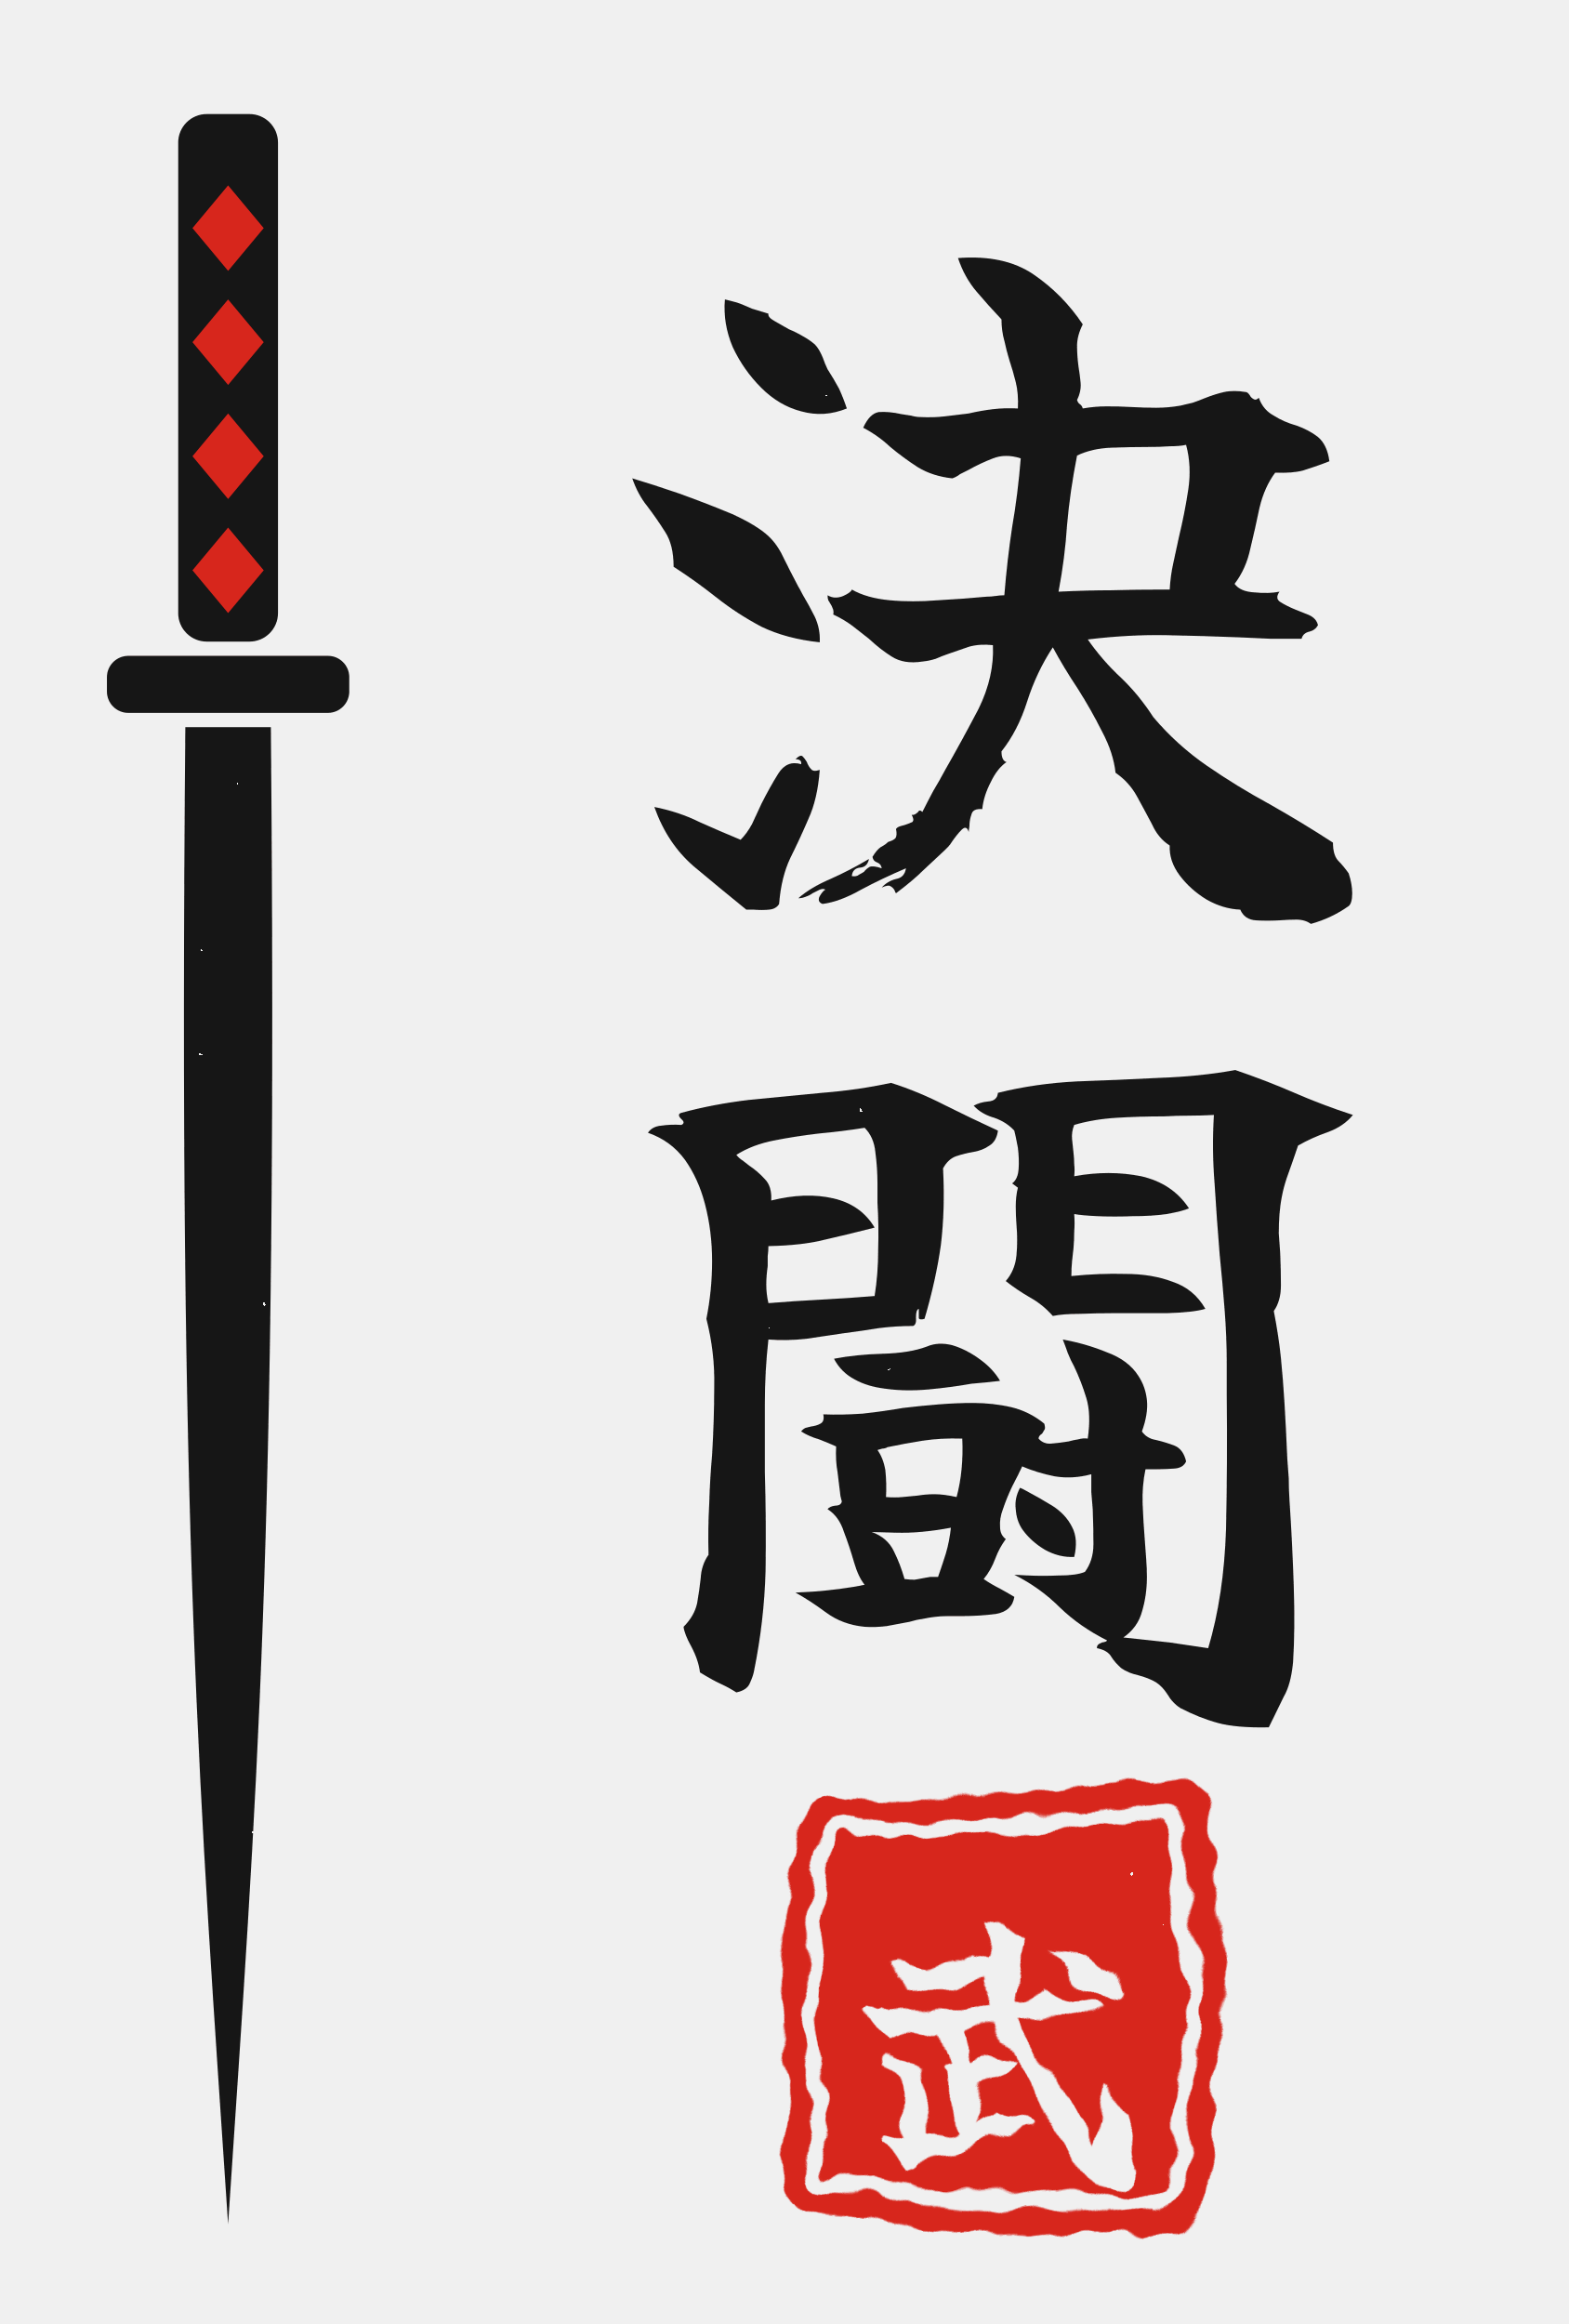
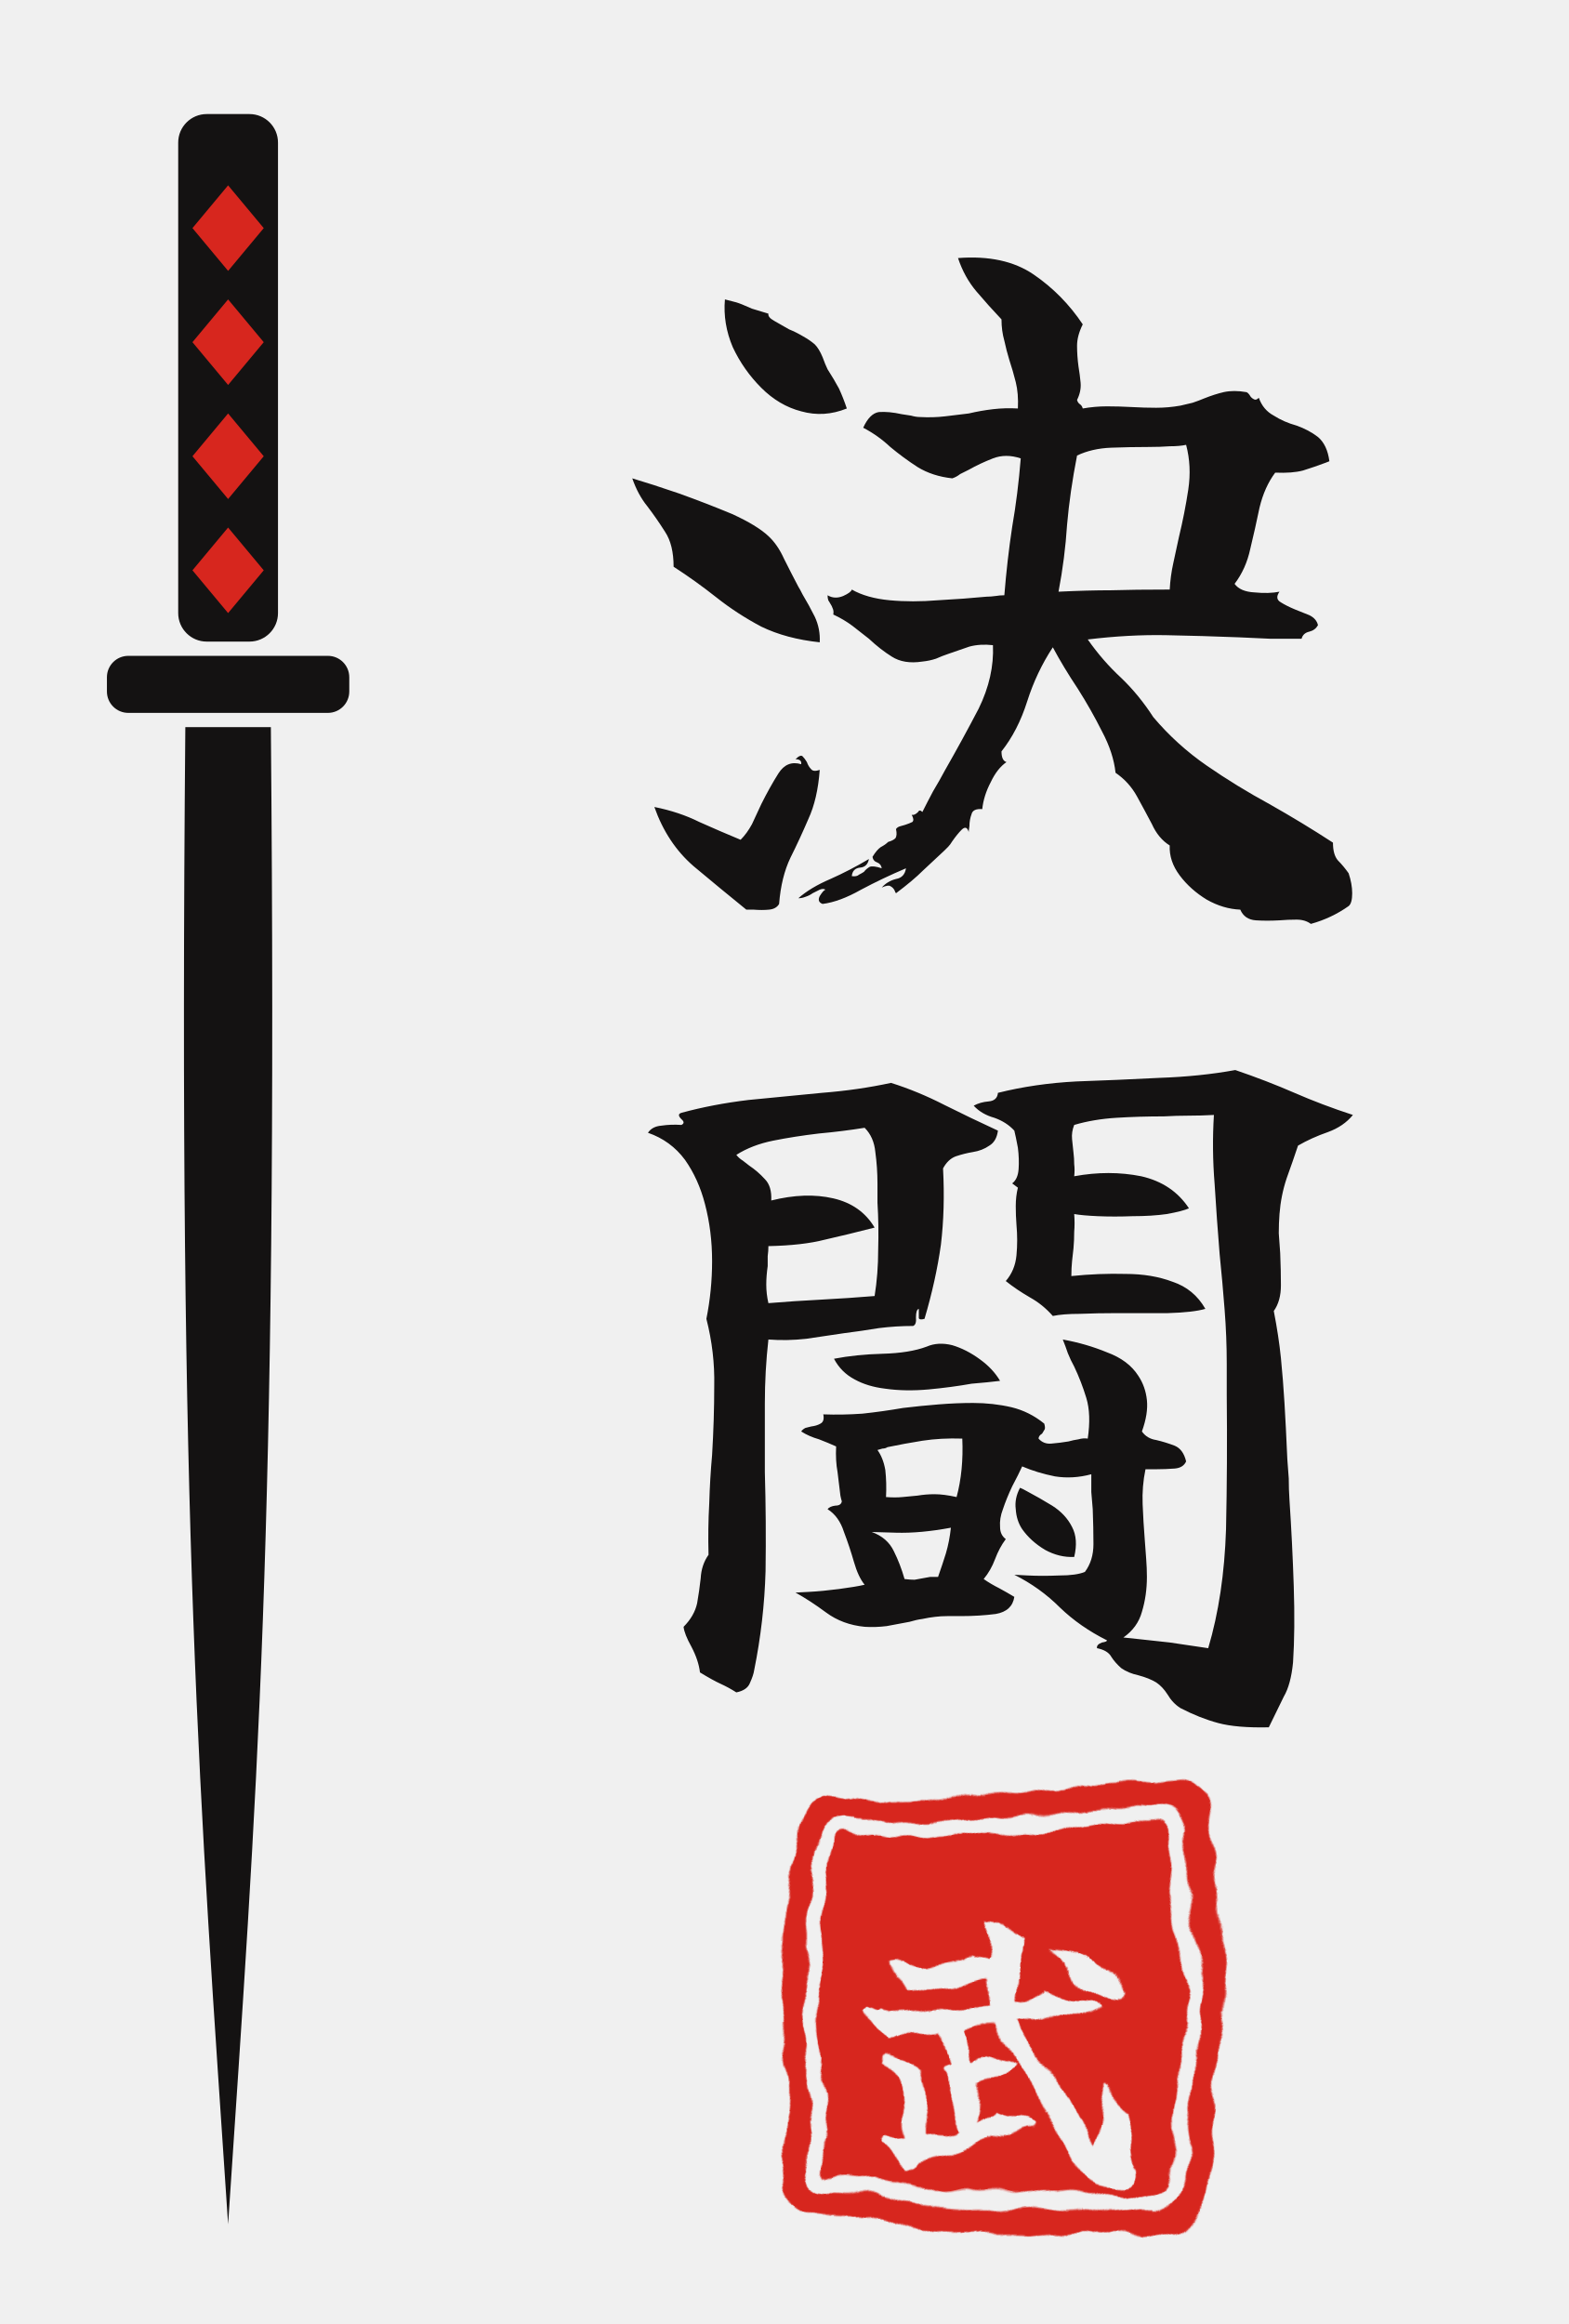
<svg xmlns="http://www.w3.org/2000/svg" width="220" height="326" viewBox="500 1000 220 326">
  <defs>
    <filter id="rough" x="-5%" y="-5%" width="110%" height="110%">
      <feTurbulence type="fractalNoise" baseFrequency="0.03" numOctaves="2" seed="301" result="n" />
      <feDisplacementMap in="SourceGraphic" in2="n" scale="9" xChannelSelector="R" yChannelSelector="G" result="d" />
      <feTurbulence type="fractalNoise" baseFrequency="0.25" numOctaves="1" seed="302" result="n2" />
-       <feDisplacementMap in="d" in2="n2" scale="3" xChannelSelector="R" yChannelSelector="G" />
+       <feDisplacementMap in="d" in2="n2" scale="2" xChannelSelector="R" yChannelSelector="G" />
    </filter>
    <filter id="brush" x="-10%" y="-10%" width="120%" height="120%">
      <feTurbulence type="fractalNoise" baseFrequency="0.018" numOctaves="3" seed="303" result="n" />
      <feDisplacementMap in="SourceGraphic" in2="n" scale="22" xChannelSelector="R" yChannelSelector="G" result="d" />
      <feTurbulence type="fractalNoise" baseFrequency="0.3" numOctaves="1" seed="304" result="n2" />
      <feDisplacementMap in="d" in2="n2" scale="4" xChannelSelector="R" yChannelSelector="G" />
    </filter>
    <filter id="grain" filterUnits="userSpaceOnUse" x="0" y="0" width="1200" height="1800">
      <feTurbulence type="fractalNoise" baseFrequency="0.55" numOctaves="2" seed="305" result="n" />
      <feColorMatrix in="n" type="matrix" values="0 0 0 0 0  0 0 0 0 0  0 0 0 0 0  1.7 0 0 0 -0.6" result="a" />
      <feComponentTransfer in="a" result="m">
        <feFuncA type="discrete" tableValues="1 1 1 1 1 1 1 1 1 0" />
      </feComponentTransfer>
      <feComposite in="SourceGraphic" in2="m" operator="in" />
    </filter>
  </defs>
-   <g filter="url(#grain)">
+   <g>
    <g fill="#141212">
      <rect x="525" y="1016" width="14" height="74" rx="4" />
      <rect x="515" y="1092" width="34" height="8" rx="3" />
      <path d="M526,1102 L538,1102 C539,1216 536,1252 532,1312 C528,1252 525,1216 526,1102Z" />
    </g>
    <path d="M532,1026 l-5,6 l5,6 l5,-6Z" fill="#D7261E" />
    <path d="M532,1042 l-5,6 l5,6 l5,-6Z" fill="#D7261E" />
    <path d="M532,1058 l-5,6 l5,6 l5,-6Z" fill="#D7261E" />
    <path d="M532,1074 l-5,6 l5,6 l5,-6Z" fill="#D7261E" />
    <path d="M689.2 1127.1L689.2 1127.1Q686.8 1128.8 683.9 1129.6L683.9 1129.6Q683.1 1129.0 681.9 1129.0Q680.7 1129.0 679.5 1129.1L679.5 1129.1Q677.7 1129.2 676.2 1129.1Q674.6 1129.0 674.0 1127.6L674.0 1127.6Q671.6 1127.5 669.3 1126.2Q667.0 1124.8 665.5 1122.8Q664.0 1120.8 664.1 1118.6L664.1 1118.6Q662.5 1117.6 661.6 1115.6Q660.6 1113.7 659.5 1111.7Q658.4 1109.7 656.5 1108.4L656.5 1108.4Q656.2 1105.6 654.6 1102.6Q653.1 1099.6 651.2 1096.6Q649.2 1093.6 647.7 1090.8L647.7 1090.8Q645.4 1094.3 644.1 1098.4Q642.8 1102.5 640.5 1105.4L640.5 1105.4Q640.5 1106.7 641.2 1106.9L641.2 1106.9Q639.9 1107.8 639.0 1109.7Q638.0 1111.6 637.8 1113.5L637.8 1113.5Q636.5 1113.4 636.3 1114.2Q636.0 1115.0 636.0 1115.9L636.0 1115.9Q635.9 1116.5 635.9 1116.7L635.9 1116.7Q635.6 1115.7 634.9 1116.4Q634.3 1117.0 633.6 1118.0L633.6 1118.0Q633.3 1118.5 633.0 1118.8Q632.7 1119.1 632.5 1119.3L632.5 1119.3Q630.9 1120.8 629.5 1122.1Q628.1 1123.5 625.7 1125.3L625.7 1125.3Q625.6 1125.2 625.5 1124.9L625.5 1124.9Q625.3 1124.5 624.9 1124.3Q624.6 1124.1 623.7 1124.5L623.7 1124.5Q624.5 1123.6 625.7 1123.3Q626.9 1123.1 627.1 1121.8L627.1 1121.8Q623.8 1123.2 620.8 1124.8Q617.8 1126.5 615.4 1126.8L615.4 1126.8Q614.6 1126.5 615.0 1125.7Q615.5 1124.9 615.8 1124.8L615.8 1124.8Q615.5 1124.6 615.0 1124.8Q614.6 1125.0 614.0 1125.3L614.0 1125.3Q613.6 1125.6 613.0 1125.8Q612.5 1126.0 612.0 1126.0L612.0 1126.0Q613.7 1124.5 616.5 1123.3Q619.2 1122.1 621.9 1120.5L621.9 1120.5Q621.7 1121.6 620.7 1121.7Q619.6 1121.8 619.5 1122.9L619.5 1122.9Q620.2 1123.0 620.5 1122.7Q620.9 1122.5 621.2 1122.3L621.2 1122.3Q621.5 1121.9 622.0 1121.6Q622.5 1121.4 623.7 1121.8L623.7 1121.8Q623.6 1121.2 623.1 1121.0Q622.5 1120.8 622.4 1120.2L622.4 1120.2Q623.0 1119.2 623.6 1118.8Q624.2 1118.5 624.6 1118.1L624.6 1118.1Q625.3 1117.9 625.6 1117.6Q625.9 1117.2 625.7 1116.3L625.7 1116.3Q625.9 1116.0 626.3 1115.9Q626.7 1115.8 627.0 1115.7L627.0 1115.7Q627.6 1115.5 628.0 1115.3Q628.3 1115.0 627.9 1114.3L627.9 1114.3Q628.3 1114.4 628.8 1113.9L628.8 1113.9Q629 1113.5 629.4 1113.9L629.4 1113.9Q630.1 1112.5 630.9 1111.0Q631.8 1109.5 632.6 1108L632.6 1108Q635.0 1103.8 637.3 1099.4Q639.5 1094.9 639.3 1090.5L639.3 1090.5Q637.5 1090.3 636.0 1090.7Q634.5 1091.2 633.1 1091.7L633.1 1091.7Q632.2 1092.0 631.3 1092.4Q630.4 1092.7 629.4 1092.8L629.4 1092.8Q626.8 1093.2 625.1 1092.1Q623.5 1091.1 621.9 1089.6L621.9 1089.6Q620.9 1088.8 619.6 1087.8Q618.4 1086.9 616.9 1086.2L616.9 1086.2Q617.0 1085.7 616.8 1085.3Q616.7 1085.0 616.5 1084.7L616.5 1084.7Q616.4 1084.5 616.2 1084.2Q616.1 1083.9 616.1 1083.5L616.1 1083.5Q617.1 1084.1 618.3 1083.6Q619.4 1083.1 619.5 1082.7L619.5 1082.7Q621.6 1083.9 624.8 1084.2Q628.0 1084.5 631.6 1084.2Q635.3 1084.0 638.4 1083.7L638.4 1083.7Q639.0 1083.7 639.7 1083.6Q640.3 1083.5 640.9 1083.5L640.9 1083.5Q641.3 1078.5 642.0 1073.9Q642.8 1069.3 643.2 1064.3L643.2 1064.3Q641.1 1063.6 639.3 1064.3Q637.5 1065.0 635.9 1065.9L635.9 1065.9Q635.3 1066.2 634.7 1066.5Q634.2 1066.9 633.6 1067.1L633.6 1067.1Q630.8 1066.8 628.7 1065.5Q626.7 1064.2 624.9 1062.7Q623.2 1061.1 621.1 1060.0L621.1 1060.0Q622.0 1058.0 623.3 1057.8Q624.7 1057.7 626.5 1058.1L626.5 1058.1Q627.1 1058.2 627.8 1058.3Q628.5 1058.5 629.1 1058.5L629.1 1058.5Q630.9 1058.6 632.6 1058.4Q634.3 1058.2 635.9 1058.0L635.9 1058.0Q637.6 1057.6 639.3 1057.4Q641.0 1057.2 642.8 1057.3L642.8 1057.3Q642.9 1055.2 642.5 1053.6Q642.1 1052.0 641.6 1050.5L641.6 1050.5Q641.2 1049.2 640.9 1047.8Q640.5 1046.4 640.5 1044.8L640.5 1044.8Q638.7 1042.9 637.0 1040.9Q635.3 1038.9 634.4 1036.2L634.4 1036.2Q640.9 1035.7 645.0 1038.5Q649.1 1041.3 651.9 1045.5L651.9 1045.5Q651.1 1047.1 651.1 1048.5Q651.1 1049.9 651.3 1051.4L651.3 1051.4Q651.5 1052.6 651.6 1053.7Q651.7 1054.9 651.1 1056.1L651.1 1056.1Q651.2 1056.5 651.5 1056.7Q651.8 1056.9 651.9 1057.3L651.9 1057.3Q653.6 1057.0 655.3 1057.0Q657.0 1057.0 658.8 1057.1L658.8 1057.1Q660.5 1057.2 662.2 1057.2Q663.9 1057.2 665.6 1056.9L665.6 1056.9Q666.5 1056.7 667.3 1056.5Q668.2 1056.2 668.9 1055.9L668.9 1055.9Q670.4 1055.3 671.7 1055.0Q673.1 1054.7 674.8 1055.0L674.8 1055.0Q675.0 1055.0 675.3 1055.4L675.3 1055.4Q675.5 1055.8 675.9 1056.0Q676.2 1056.2 676.6 1055.8L676.6 1055.8Q677.2 1057.5 678.7 1058.3Q680.1 1059.2 681.9 1059.7Q683.6 1060.3 684.9 1061.3Q686.2 1062.4 686.5 1064.7L686.5 1064.7Q686.3 1064.8 686.0 1064.9L686.0 1064.9Q684.4 1065.5 682.8 1066.0Q681.3 1066.4 678.9 1066.3L678.9 1066.3Q677.4 1068.3 676.7 1071.2Q676.1 1074.1 675.4 1077.0Q674.8 1079.8 673.2 1081.9L673.2 1081.9Q674.0 1083.0 676.0 1083.1Q678.0 1083.3 679.5 1083.0L679.5 1083.0Q678.8 1084.0 679.7 1084.5Q680.5 1085.0 681.7 1085.5L681.7 1085.5Q682.7 1085.9 683.7 1086.3Q684.7 1086.8 684.9 1087.7L684.9 1087.7Q684.5 1088.4 683.7 1088.6Q682.8 1088.8 682.6 1089.6L682.6 1089.6Q680.4 1089.6 678.2 1089.6Q676.0 1089.5 673.8 1089.4L673.8 1089.4Q668.8 1089.2 663.6 1089.1Q658.4 1089.0 652.6 1089.7L652.6 1089.7Q654.7 1092.7 657.3 1095.1Q659.8 1097.5 661.8 1100.6L661.8 1100.6Q665.1 1104.5 669.3 1107.4Q673.5 1110.3 678.1 1112.8Q682.7 1115.4 687.0 1118.2L687.0 1118.2Q687.0 1119.9 687.7 1120.7Q688.5 1121.5 689.2 1122.5L689.2 1122.5Q689.7 1124.0 689.7 1125.3Q689.7 1126.7 689.2 1127.1ZM666.4 1062.4L666.4 1062.4Q665.5 1062.6 664.1 1062.6Q662.8 1062.7 661.1 1062.7L661.1 1062.7Q658.6 1062.7 655.9 1062.8Q653.2 1062.9 651.1 1063.9L651.1 1063.9Q650.1 1069.0 649.7 1073.6Q649.4 1078.3 648.5 1083.0L648.5 1083.0Q652.6 1082.8 655.9 1082.8Q659.1 1082.7 664.1 1082.7L664.1 1082.7Q664.2 1080.8 664.6 1079.0Q665.0 1077.2 665.4 1075.3L665.4 1075.3Q666.2 1072.0 666.7 1068.7Q667.2 1065.4 666.4 1062.4ZM615.0 1090.1L615.0 1090.1Q610.3 1089.6 606.8 1087.9Q603.4 1086.1 600.5 1083.8Q597.6 1081.5 594.5 1079.5L594.5 1079.5Q594.5 1076.4 593.3 1074.6Q592.1 1072.7 590.8 1071.0Q589.5 1069.4 588.7 1067.1L588.7 1067.1Q591.4 1067.9 595.2 1069.2Q599.1 1070.6 602.7 1072.1Q606.2 1073.7 607.8 1075.2L607.8 1075.2Q609.1 1076.4 610.0 1078.4Q611.0 1080.4 612.0 1082.3L612.0 1082.3Q612.2 1082.6 612.6 1083.4L612.6 1083.4Q613.5 1084.9 614.3 1086.5Q615.1 1088.2 615.0 1090.1ZM615.0 1108L615.0 1108Q614.7 1112.1 613.4 1114.9Q612.2 1117.7 610.9 1120.3Q609.6 1123.0 609.3 1126.8L609.3 1126.8Q608.9 1127.5 607.9 1127.6Q606.9 1127.7 605.7 1127.6L605.7 1127.6Q605.0 1127.6 604.7 1127.6L604.7 1127.6Q601.0 1124.6 597.3 1121.5Q593.6 1118.3 591.8 1113.2L591.8 1113.2Q595.3 1113.9 598.1 1115.3Q601.0 1116.6 603.9 1117.8L603.9 1117.8Q604.8 1116.9 605.5 1115.6Q606.1 1114.3 606.8 1112.8L606.8 1112.8Q608.0 1110.4 609.2 1108.5Q610.4 1106.6 612.4 1107.2L612.4 1107.2Q612.5 1106.5 611.6 1106.5L611.6 1106.5Q612.3 1105.8 612.6 1106.1Q612.9 1106.4 613.2 1106.9L613.2 1106.9Q613.4 1107.5 613.8 1107.9Q614.1 1108.3 615.0 1108ZM618.8 1057.3L618.8 1057.3Q615.6 1058.6 612.4 1057.7Q609.3 1056.9 606.8 1054.4Q604.3 1051.9 602.8 1048.7Q601.4 1045.4 601.7 1042L601.7 1042Q603.4 1042.4 604.1 1042.7Q604.8 1043.0 605.5 1043.3Q606.2 1043.5 607.8 1044.0L607.8 1044.0Q607.7 1044.5 608.6 1045.0Q609.5 1045.5 610.7 1046.2L610.7 1046.2Q611.7 1046.6 612.7 1047.2Q613.6 1047.7 614.3 1048.3L614.3 1048.3Q614.9 1048.9 615.4 1050.1Q615.8 1051.2 616.1 1051.8L616.1 1051.8Q617.0 1053.2 617.7 1054.5Q618.3 1055.8 618.8 1057.3Z" fill="#141212" />
    <path d="M689.8 1156.4L689.8 1156.4Q688.5 1158.0 686.3 1158.8Q684 1159.6 682.1 1160.7L682.1 1160.7Q681.4 1162.8 680.5 1165.3Q679.7 1167.7 679.5 1170.3L679.5 1170.3Q679.4 1171.6 679.4 1173.0Q679.5 1174.3 679.6 1175.8L679.6 1175.8Q679.7 1178.2 679.7 1180.3Q679.7 1182.5 678.7 1183.9L678.7 1183.9Q679.4 1187.5 679.7 1190.5Q680.0 1193.5 680.2 1196.8Q680.4 1200.1 680.6 1204.7L680.6 1204.7Q680.7 1206.0 680.8 1207.4Q680.8 1208.9 680.9 1210.4L680.9 1210.4Q681.3 1216.4 681.5 1222.5Q681.7 1228.6 681.4 1233.2L681.4 1233.2Q681.1 1236.3 680.1 1238.0Q679.2 1239.8 678.0 1242.3L678.0 1242.3Q673.5 1242.4 670.9 1241.7Q668.3 1241.0 665.6 1239.6L665.6 1239.6Q664.5 1238.9 663.8 1237.7Q663.1 1236.6 662.2 1236.0L662.2 1236.0Q661.2 1235.4 659.7 1235.0Q658.3 1234.7 657.3 1234.0L657.3 1234.0Q656.4 1233.2 655.9 1232.4Q655.4 1231.5 653.9 1231.2L653.9 1231.2Q653.8 1230.7 654.6 1230.4L654.6 1230.4Q655.3 1230.3 655.3 1230.1L655.3 1230.1Q651.5 1228.2 648.7 1225.5Q645.9 1222.7 642.3 1220.9L642.3 1220.9Q642.3 1220.9 644.2 1221.0Q646.2 1221.1 648.6 1221.0Q651 1221.0 652.2 1220.5L652.2 1220.5Q653.4 1218.9 653.4 1216.6Q653.4 1214.3 653.3 1211.7L653.3 1211.7Q653.2 1210.5 653.1 1209.3Q653.1 1208.0 653.1 1206.8L653.1 1206.8Q650.5 1207.5 648.0 1207.1Q645.5 1206.6 643.4 1205.7L643.4 1205.7Q642.9 1206.8 642.0 1208.5Q641.2 1210.2 640.7 1211.7L640.7 1211.7Q640.2 1213.0 640.3 1214.2Q640.3 1215.3 641.1 1215.9L641.1 1215.9Q640.2 1217.1 639.6 1218.7Q639.0 1220.3 638.0 1221.5L638.0 1221.5Q639.0 1222.2 640.2 1222.8Q641.3 1223.4 642.3 1224.0L642.3 1224.0Q642.0 1226.0 639.7 1226.4Q637.4 1226.7 634.8 1226.7L634.8 1226.7Q633.8 1226.7 632.9 1226.7Q632.0 1226.7 631.2 1226.8L631.2 1226.8Q630.3 1226.9 629.4 1227.1Q628.6 1227.2 627.6 1227.5L627.6 1227.5Q626.0 1227.8 624.4 1228.1Q622.8 1228.3 621.3 1228.2L621.3 1228.2Q618.2 1227.9 615.9 1226.2Q613.6 1224.5 611.6 1223.4L611.6 1223.4Q611.6 1223.4 613.5 1223.3Q615.4 1223.2 617.7 1222.9Q620.0 1222.6 621.3 1222.3L621.3 1222.3Q620.4 1221.2 619.8 1219.1Q619.2 1217.0 618.4 1214.9Q617.7 1212.7 616.1 1211.7L616.1 1211.7Q616.4 1211.3 617.2 1211.2Q618 1211.2 618.1 1210.6L618.1 1210.6Q618 1210.3 617.9 1209.8L617.9 1209.8Q617.7 1208.1 617.5 1206.5Q617.2 1204.9 617.3 1202.9L617.3 1202.9Q616.2 1202.4 614.9 1201.9Q613.5 1201.5 612.4 1200.8L612.4 1200.8Q612.6 1200.5 613.0 1200.3Q613.4 1200.2 613.8 1200.1L613.8 1200.1Q614.6 1200.0 615.1 1199.7Q615.7 1199.4 615.5 1198.4L615.5 1198.4Q618.2 1198.5 621.0 1198.3Q623.8 1198.0 626.7 1197.5L626.7 1197.5Q629.2 1197.2 631.7 1197.0Q634.2 1196.8 636.5 1196.8L636.5 1196.8Q639.3 1196.8 641.9 1197.4Q644.4 1198.0 646.5 1199.7L646.5 1199.7Q646.7 1200.4 646.5 1200.6Q646.4 1200.8 646.2 1201.1L646.2 1201.1Q645.7 1201.4 645.7 1201.8L645.7 1201.8Q646.4 1202.6 647.5 1202.5Q648.7 1202.4 649.9 1202.2L649.9 1202.2Q650.6 1202.0 651.3 1201.9Q652.0 1201.7 652.6 1201.8L652.6 1201.8Q653.1 1198.4 652.4 1196.1Q651.7 1193.8 650.7 1191.7L650.7 1191.7Q650.2 1190.8 649.8 1189.8Q649.5 1188.9 649.1 1187.9L649.1 1187.9Q652.4 1188.5 655.3 1189.7Q658.3 1190.8 659.7 1193.0L659.7 1193.0Q660.7 1194.5 660.9 1196.4Q661.1 1198.3 660.2 1200.8L660.2 1200.8Q660.9 1201.8 662.2 1202.0Q663.5 1202.3 664.8 1202.8Q666.0 1203.3 666.4 1205.0L666.4 1205.0Q666.0 1205.9 664.8 1206.0Q663.5 1206.1 662.2 1206.1L662.2 1206.1Q661.9 1206.1 661.5 1206.1Q661.0 1206.1 660.7 1206.1L660.7 1206.1Q660.2 1208.5 660.3 1211.0Q660.4 1213.5 660.6 1216.0L660.6 1216.0Q660.7 1217.3 660.8 1218.7Q660.9 1220.0 660.9 1221.2L660.9 1221.2Q660.9 1223.8 660.2 1226.1Q659.6 1228.3 657.6 1229.7L657.6 1229.7Q657.6 1229.7 659.5 1229.9Q661.3 1230.1 664.1 1230.4Q666.8 1230.8 669.5 1231.2L669.5 1231.2Q671.7 1223.8 672.0 1214.5Q672.2 1205.2 672.1 1195.7L672.1 1195.7Q672.1 1194.6 672.1 1193.5Q672.1 1192.4 672.1 1191.3L672.1 1191.3Q672.1 1187.5 671.8 1183.7Q671.5 1179.8 671.1 1175.9L671.1 1175.9Q670.7 1171.0 670.4 1166.1Q670.0 1161.2 670.3 1156.4L670.3 1156.4Q668.5 1156.5 666.7 1156.5Q665.0 1156.5 663.3 1156.6L663.3 1156.6Q659.8 1156.6 656.6 1156.8Q653.4 1157.0 650.7 1157.8L650.7 1157.8Q650.3 1158.8 650.4 1159.8Q650.5 1160.7 650.6 1161.7L650.6 1161.7Q650.7 1162.5 650.7 1163.3Q650.8 1164.1 650.7 1165.0L650.7 1165.0Q655.6 1164.1 660.1 1165.0Q664.5 1166.0 666.8 1169.5L666.8 1169.5Q665.9 1169.9 663.7 1170.3Q661.6 1170.6 658.9 1170.6Q656.3 1170.7 654.0 1170.6Q651.8 1170.5 650.7 1170.3L650.7 1170.3Q650.8 1171.6 650.7 1172.8Q650.7 1174 650.6 1175.1L650.6 1175.1Q650.5 1176.0 650.4 1176.9Q650.3 1177.9 650.3 1179.0L650.3 1179.0Q654.2 1178.6 657.9 1178.7Q661.6 1178.7 664.5 1179.8Q667.5 1180.8 669.1 1183.6L669.1 1183.6Q667.4 1184.1 663.8 1184.2Q660.2 1184.2 656.6 1184.2L656.6 1184.2Q654.0 1184.2 651.5 1184.3Q649.1 1184.3 647.7 1184.6L647.7 1184.6Q646.3 1183.0 644.5 1182.0Q642.6 1180.9 641.1 1179.7L641.1 1179.7Q642.4 1178.2 642.6 1176.1Q642.8 1174 642.6 1171.8L642.6 1171.8Q642.5 1170.5 642.5 1169.2Q642.5 1167.8 642.8 1166.6L642.8 1166.6L642.0 1166.0Q642.8 1165.4 642.9 1164.0Q643.0 1162.6 642.8 1161.0Q642.5 1159.4 642.3 1158.6L642.3 1158.6Q641.2 1157.4 639.5 1156.8Q637.7 1156.3 636.6 1155.1L636.6 1155.1Q637.5 1154.6 638.7 1154.5Q639.9 1154.4 640 1153.3L640 1153.3Q645.2 1152 651 1151.7Q656.8 1151.5 662.6 1151.2Q668.4 1151.0 673.3 1150.1L673.3 1150.1Q677.7 1151.6 681.6 1153.3Q685.5 1155.0 689.8 1156.4ZM640 1158.6L640 1158.6Q639.8 1160.1 638.8 1160.7Q637.8 1161.4 636.5 1161.6Q635.3 1161.8 634.1 1162.2Q633.0 1162.6 632.3 1163.9L632.3 1163.9Q632.6 1169.6 632.0 1174.6Q631.3 1179.6 629.7 1185L629.7 1185Q629 1185.2 628.9 1184.9Q628.9 1184.6 628.9 1184.1L628.9 1184.1Q628.9 1183.8 628.9 1183.6L628.9 1183.6Q628.5 1183.7 628.5 1184.8L628.5 1184.8Q628.6 1185.8 628.1 1186.0L628.1 1186.0Q625.7 1186.0 623.3 1186.3Q620.9 1186.7 618.5 1187.0L618.5 1187.0Q615.8 1187.4 613.1 1187.8Q610.4 1188.1 607.8 1187.9L607.8 1187.9Q607.3 1192.3 607.3 1196.9Q607.3 1201.6 607.3 1206.5L607.3 1206.5Q607.5 1213.4 607.4 1220.4Q607.2 1227.4 605.8 1234.3L605.8 1234.3Q605.7 1235.0 605.2 1236.1Q604.8 1237.1 603.3 1237.4L603.3 1237.4Q602.2 1236.7 601.1 1236.2Q600.0 1235.7 598.2 1234.6L598.2 1234.6Q598.0 1232.9 597.0 1231.0Q596 1229.2 595.9 1228.2L595.9 1228.2Q597.4 1226.7 597.8 1224.9Q598.1 1223.2 598.3 1221.4Q598.4 1219.5 599.4 1218.1L599.4 1218.1Q599.3 1214.4 599.5 1210.9Q599.6 1207.4 599.9 1204.1L599.9 1204.1Q600.2 1199.1 600.2 1194.4Q600.3 1189.7 599.1 1185L599.1 1185Q599.9 1181.0 599.9 1176.9Q599.9 1172.7 598.9 1168.9L598.9 1168.9Q598.0 1165.4 596.1 1162.7Q594.1 1160.0 590.9 1158.9L590.9 1158.9Q591.5 1158.0 592.8 1157.9Q594.1 1157.7 595.6 1157.8L595.6 1157.8Q596.2 1157.5 595.6 1157.0L595.6 1157.0Q594.9 1156.3 595.6 1156.1L595.6 1156.1Q600.0 1154.9 605.0 1154.3Q610.1 1153.8 615.3 1153.3Q620.4 1152.9 625.0 1151.9L625.0 1151.9Q628.8 1153.1 632.5 1155.0Q636.1 1156.8 640 1158.6ZM623.1 1168.7L623.1 1168.7Q623.1 1168.1 623.1 1167.4Q623.1 1166.7 623.1 1166.0L623.1 1166.0Q623.1 1163.8 622.8 1161.6Q622.6 1159.5 621.3 1158.2L621.3 1158.2Q618.2 1158.7 614.9 1159.0Q611.5 1159.4 608.5 1160.0Q605.5 1160.6 603.3 1162.0L603.3 1162.0Q603.7 1162.5 604.2 1162.8Q604.7 1163.2 605.1 1163.5L605.1 1163.5Q606.3 1164.3 607.3 1165.4Q608.3 1166.4 608.2 1168.4L608.2 1168.4Q613.0 1167.2 616.9 1168.1Q620.8 1169.0 622.7 1172.2L622.7 1172.2Q618.8 1173.2 615.7 1173.9Q612.6 1174.7 607.8 1174.8L607.8 1174.8Q607.8 1175.5 607.7 1176.2Q607.7 1176.9 607.7 1177.6L607.7 1177.6Q607.5 1179.0 607.5 1180.2Q607.5 1181.5 607.8 1182.8L607.8 1182.8Q611.4 1182.5 615.3 1182.3Q619.1 1182.1 622.7 1181.8L622.7 1181.8Q623.2 1178.7 623.2 1175.3Q623.3 1171.9 623.1 1168.7ZM640.3 1193.7L640.3 1193.7Q639.5 1193.8 638.5 1193.9Q637.5 1194.0 636.3 1194.1L636.3 1194.1Q633.5 1194.6 630.3 1194.9Q627.0 1195.2 624.2 1194.8L624.2 1194.8Q621.7 1194.5 619.9 1193.5Q618 1192.5 617.0 1190.6L617.0 1190.6Q620.1 1190.0 623.8 1189.9Q627.6 1189.8 630.0 1188.9L630.0 1188.9Q631.6 1188.2 633.6 1188.7Q635.6 1189.3 637.5 1190.7Q639.3 1192.0 640.3 1193.7ZM635.0 1201.8L635.0 1201.8Q632.0 1201.7 629.4 1202.1Q626.9 1202.5 624.5 1203.0L624.5 1203.0Q624.2 1203.2 623.8 1203.2Q623.4 1203.3 623.1 1203.4L623.1 1203.4Q623.9 1204.5 624.2 1206.2Q624.4 1208.0 624.3 1210.0L624.3 1210.0Q625.6 1210.1 626.6 1210.0Q627.7 1209.9 628.7 1209.8L628.7 1209.8Q629.9 1209.6 631.1 1209.6Q632.4 1209.6 634.2 1210.0L634.2 1210.0Q635.2 1206.3 635.0 1201.8ZM650.7 1218.4L650.7 1218.4Q648.6 1218.5 646.6 1217.4Q644.6 1216.2 643.4 1214.5L643.4 1214.5Q642.6 1213.3 642.5 1211.7Q642.3 1210.2 643.1 1208.7L643.1 1208.7Q643.4 1208.8 644.1 1209.2L644.1 1209.2Q645.8 1210.1 647.6 1211.2Q649.5 1212.4 650.4 1214.2Q651.3 1215.9 650.7 1218.4ZM633.4 1214.3L633.4 1214.3Q629.1 1215.1 625.7 1215.0Q622.3 1214.9 622.3 1214.9L622.3 1214.9Q624.5 1215.7 625.4 1217.6Q626.3 1219.4 626.9 1221.5L626.9 1221.5Q627.7 1221.6 628.3 1221.6Q628.9 1221.5 629.4 1221.4L629.4 1221.4Q630.0 1221.3 630.5 1221.2Q631.0 1221.2 631.6 1221.2L631.6 1221.2Q632.2 1219.5 632.7 1217.9Q633.2 1216.2 633.4 1214.3Z" fill="#141212" />
    <mask id="seal0" maskUnits="userSpaceOnUse" x="0" y="0" width="1200" height="1800">
      <rect x="0" y="0" width="1200" height="1800" fill="#fff" />
      <path d="M660.2 1304.8L660.2 1304.8Q659.4 1305.4 658.6 1305.6Q657.8 1305.8 657.0 1305.8L657.0 1305.8Q655.4 1305.8 654.0 1305.0Q652.5 1304.1 651.3 1302.9Q650.2 1301.6 649.4 1300.3L649.4 1300.3Q648.0 1297.9 646.6 1295.0Q645.3 1292.0 644.2 1289.0Q643.2 1286.0 642.6 1283.4L642.6 1283.4Q641.3 1283.6 639.9 1283.8Q638.5 1284.0 637.4 1284.4L637.4 1284.4Q637.7 1285.1 637.7 1285.7Q637.7 1286.3 637.6 1287.0L637.6 1287.0Q637.6 1287.6 637.6 1288.1Q637.5 1288.7 637.6 1289.4L637.6 1289.4Q639.2 1288.8 641.1 1289.0Q643.1 1289.3 644.3 1290.1L644.3 1290.1Q643.8 1290.7 642.6 1291.1Q641.5 1291.4 640.1 1291.7Q638.7 1292.0 637.5 1292.4L637.5 1292.4Q637.5 1292.9 637.5 1293.3Q637.5 1293.8 637.5 1294.2L637.5 1294.2Q637.5 1295.2 637.5 1296.0Q637.5 1296.9 637.4 1298.2L637.4 1298.2Q637.8 1298.2 638.3 1298.1Q638.9 1298.1 639.4 1297.8Q639.9 1297.6 640 1297.1L640 1297.1Q641.4 1297.5 643.0 1297.6Q644.7 1297.8 645.9 1298.6L645.9 1298.6Q645.7 1299.1 645.3 1299.3Q644.8 1299.4 644.2 1299.4L644.2 1299.4Q644.1 1299.4 643.9 1299.4Q643.7 1299.4 643.5 1299.5L643.5 1299.5Q641.1 1299.9 638.5 1300.6Q635.9 1301.2 633.5 1302.0Q631.0 1302.8 629.0 1303.7L629.0 1303.7Q628.6 1304.4 628.0 1304.7Q627.3 1305.0 626.6 1305.2L626.6 1305.2Q625.7 1304.4 624.9 1303.5Q624.1 1302.5 623.1 1301.8L623.1 1301.8Q622.9 1301.6 623.0 1301.4Q623.1 1301.2 623.2 1301.1L623.2 1301.1Q623.3 1301.0 623.4 1300.9Q623.5 1300.8 623.5 1300.7L623.5 1300.7Q623.7 1300.7 624.0 1300.8Q624.2 1300.8 624.4 1300.9L624.4 1300.9Q625.0 1301.0 625.6 1301.1Q626.2 1301.1 626.9 1300.8L626.9 1300.8Q626.7 1299.4 626.7 1297.8Q626.7 1296.2 626.4 1294.7L626.4 1294.7Q626.3 1293.5 625.8 1292.5Q625.4 1291.4 624.4 1290.8L624.4 1290.8Q624.7 1290.4 624.6 1290.1Q624.6 1289.8 625.0 1289.7L625.0 1289.7Q626.4 1289.8 627.5 1290.4Q628.5 1290.9 629.5 1291.5L629.5 1291.5Q629.9 1293.0 629.9 1294.3Q629.9 1295.6 629.8 1297.0L629.8 1297.0Q629.8 1297.7 629.8 1298.4Q629.8 1299.1 629.8 1299.9L629.8 1299.9Q630.4 1299.8 631.4 1299.7Q632.3 1299.6 633.2 1299.3Q634.1 1299.1 634.5 1298.8L634.5 1298.8Q634.3 1297.6 634.4 1296.1Q634.4 1294.7 634.3 1293.5L634.3 1293.5Q634.2 1292.5 633.9 1291.8Q633.5 1291.1 632.8 1290.9L632.8 1290.9Q633.0 1290.5 633.5 1290.3Q634.0 1290.1 634.3 1290.0L634.3 1290.0Q634.2 1289.8 634.2 1289.5Q634.2 1289.2 634.2 1288.9L634.2 1288.9Q634.2 1287.9 634.1 1286.8Q634.0 1285.7 633.4 1285.2L633.4 1285.2Q631.0 1285.4 629.2 1286.0Q627.3 1286.7 625.4 1287.3L625.4 1287.3Q624.5 1286.3 623.7 1285.3Q622.8 1284.3 622.2 1283.1L622.2 1283.1Q622.2 1282.9 622.5 1282.8L622.5 1282.8Q622.7 1282.8 622.7 1282.6L622.7 1282.6Q622.9 1282.5 623.1 1282.7Q623.4 1282.8 623.6 1282.8L623.6 1282.8Q623.9 1283.0 624.2 1283.1Q624.5 1283.2 624.7 1282.8L624.7 1282.8Q625.3 1283.1 626.0 1283.2Q626.7 1283.3 627.4 1283.2L627.4 1283.2Q628.6 1283.0 630.0 1282.6Q631.3 1282.2 632.5 1282.0L632.5 1282.0Q634.9 1281.5 637.4 1281.4Q639.8 1281.2 641.9 1280.8L641.9 1280.8Q641.9 1279.7 641.7 1278.7Q641.5 1277.7 641.4 1276.9L641.4 1276.9Q638.1 1277.4 634.7 1278.0Q631.4 1278.6 628.9 1279.3L628.9 1279.3Q628.4 1278.4 627.8 1277.7Q627.1 1277.0 626.6 1276.3Q626.0 1275.5 625.9 1274.5L625.9 1274.5Q626.3 1274.3 626.9 1274.4Q627.4 1274.6 628.0 1274.8L628.0 1274.8Q628.5 1275.0 628.9 1275.2Q629.4 1275.3 629.9 1275.4L629.9 1275.4Q631.3 1275.5 632.7 1275.2Q634.2 1274.9 635.6 1274.5Q637.0 1274.0 638.0 1273.6L638.0 1273.6Q638.6 1273.9 639.4 1274.0Q640.2 1274.1 640.8 1274.3L640.8 1274.3Q641.0 1273.5 640.6 1272.9Q640.3 1272.3 639.7 1271.7L639.7 1271.7Q639.7 1271.7 639.6 1271.5L639.6 1271.5Q639.0 1270.9 638.6 1270.3Q638.1 1269.6 638.1 1268.8L638.1 1268.8Q640.3 1269.2 641.6 1269.8Q642.9 1270.4 644.4 1271.3L644.4 1271.3Q644.9 1272.4 645.0 1273.8Q645.0 1275.2 645.0 1276.6L645.0 1276.6Q645.0 1277.6 645.0 1278.5Q645.0 1279.4 645.1 1280.3L645.1 1280.3Q645.3 1280.3 645.7 1280.3L645.7 1280.3Q646.4 1280.3 647.2 1280.1Q648.0 1280.0 648.5 1279.4L648.5 1279.4Q649.2 1279.7 650.3 1280.0Q651.4 1280.2 652.3 1280.5Q653.2 1280.8 653.5 1281.5L653.5 1281.5Q652.7 1282.5 651.0 1282.7Q649.2 1282.9 647.5 1283.0L647.5 1283.0Q646.9 1283.0 646.3 1283.1Q645.7 1283.1 645.2 1283.1L645.2 1283.1Q646.0 1285.8 646.8 1288.3Q647.7 1290.8 648.8 1293.1L648.8 1293.1Q649.9 1295.3 651.3 1297.3Q652.7 1299.2 654.5 1300.7L654.5 1300.7Q654.9 1300.0 655.1 1299.3Q655.2 1298.5 655.2 1297.7L655.2 1297.7Q655.2 1296.3 654.9 1295.0Q654.7 1293.8 654.4 1292.3L654.4 1292.3Q654.8 1292.4 655.2 1292.9Q655.6 1293.5 656.1 1294.1L656.1 1294.1Q656.5 1294.8 657.2 1295.4Q657.8 1296.1 658.4 1296.2L658.4 1296.2Q658.7 1297.0 658.8 1298.0Q658.9 1299.1 658.9 1300.1Q659.0 1301.2 659.3 1302.0L659.3 1302.0Q659.4 1302.3 659.6 1302.5Q659.7 1302.8 659.9 1302.9L659.9 1302.9Q660.3 1303.3 660.4 1303.7Q660.6 1304.1 660.2 1304.8ZM656.8 1279.6L656.8 1279.6Q656.4 1280.1 655.9 1280.3Q655.5 1280.4 655.1 1280.4L655.1 1280.4Q654.3 1280.4 653.5 1279.8Q652.8 1279.1 652.1 1278.1L652.1 1278.1Q651.5 1277.4 651.0 1276.4Q650.5 1275.4 649.9 1274.5Q649.3 1273.6 648.6 1273.1L648.6 1273.1Q648.6 1273.1 649.4 1273.2Q650.1 1273.3 650.8 1273.5L650.8 1273.5Q653.0 1274.0 654.7 1275.5Q656.5 1277.0 656.8 1279.6Z" fill="#000" />
      <rect x="614.2" y="1256.2" width="51.6" height="51.6" rx="3" fill="none" stroke="#000" stroke-width="2.1" />
    </mask>
    <g filter="url(#rough)">
      <rect x="610" y="1252" width="60" height="60" rx="4.8" fill="#D7261E" mask="url(#seal0)" />
    </g>
  </g>
</svg>
